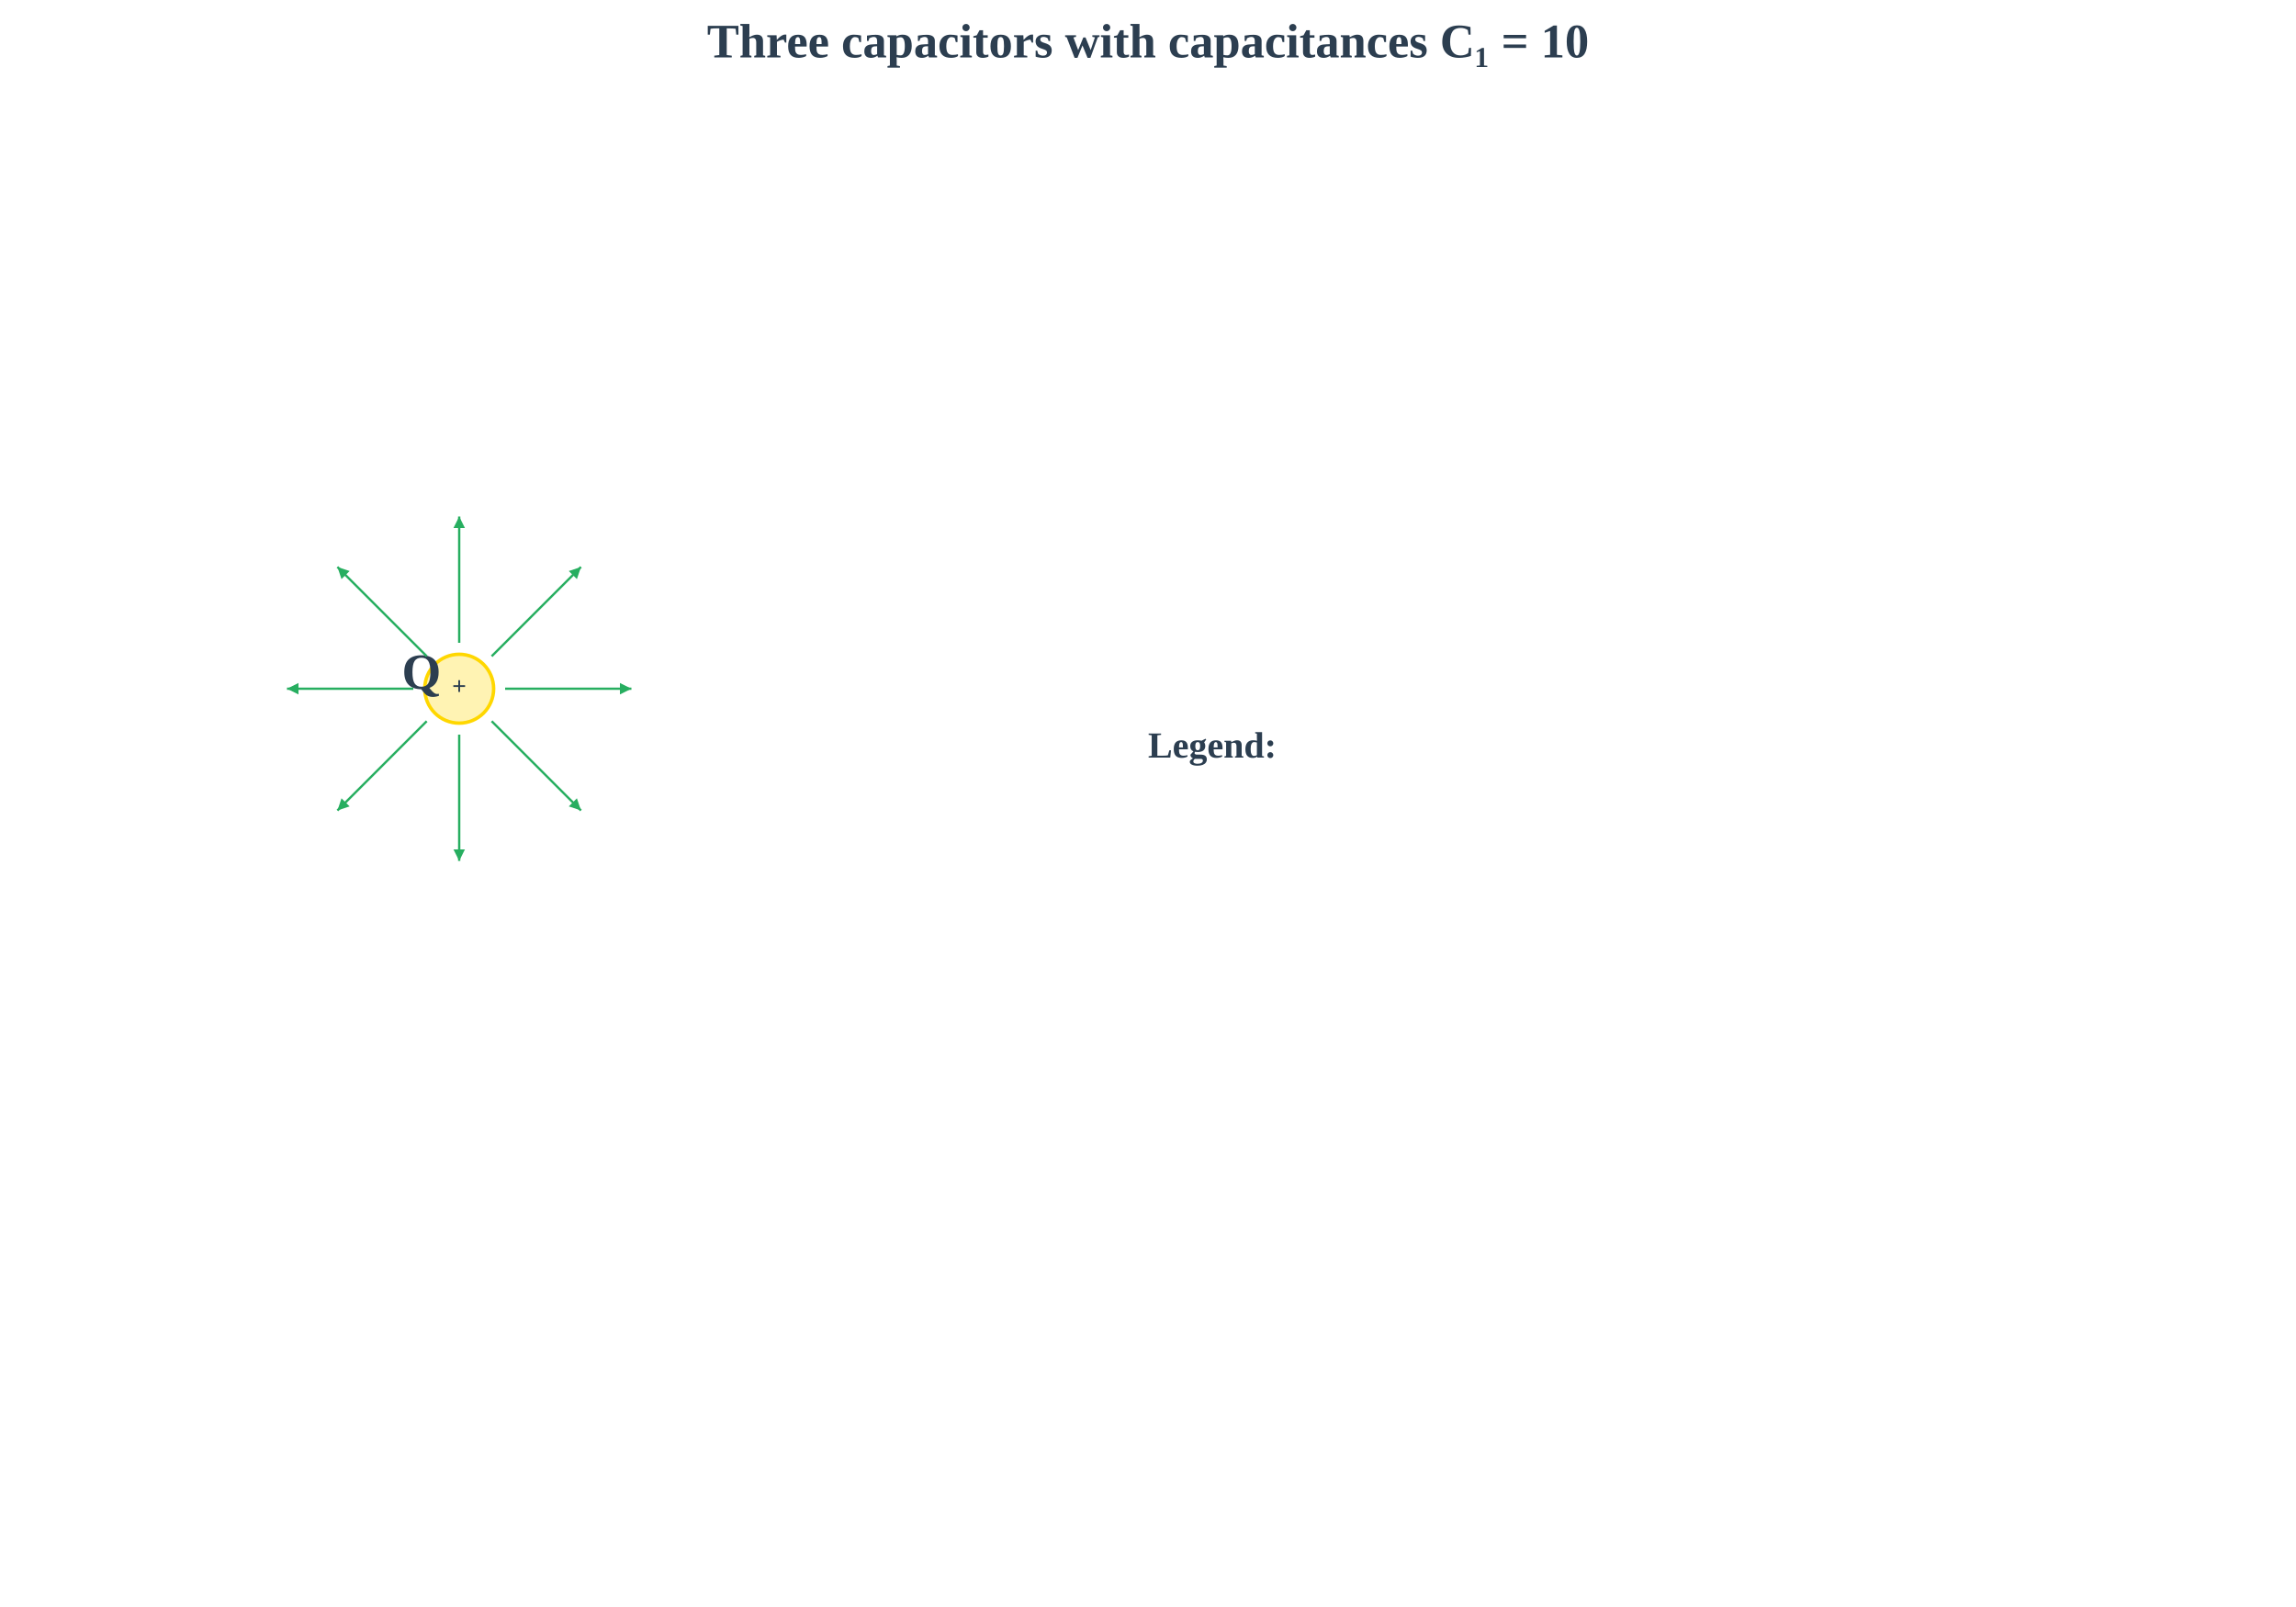
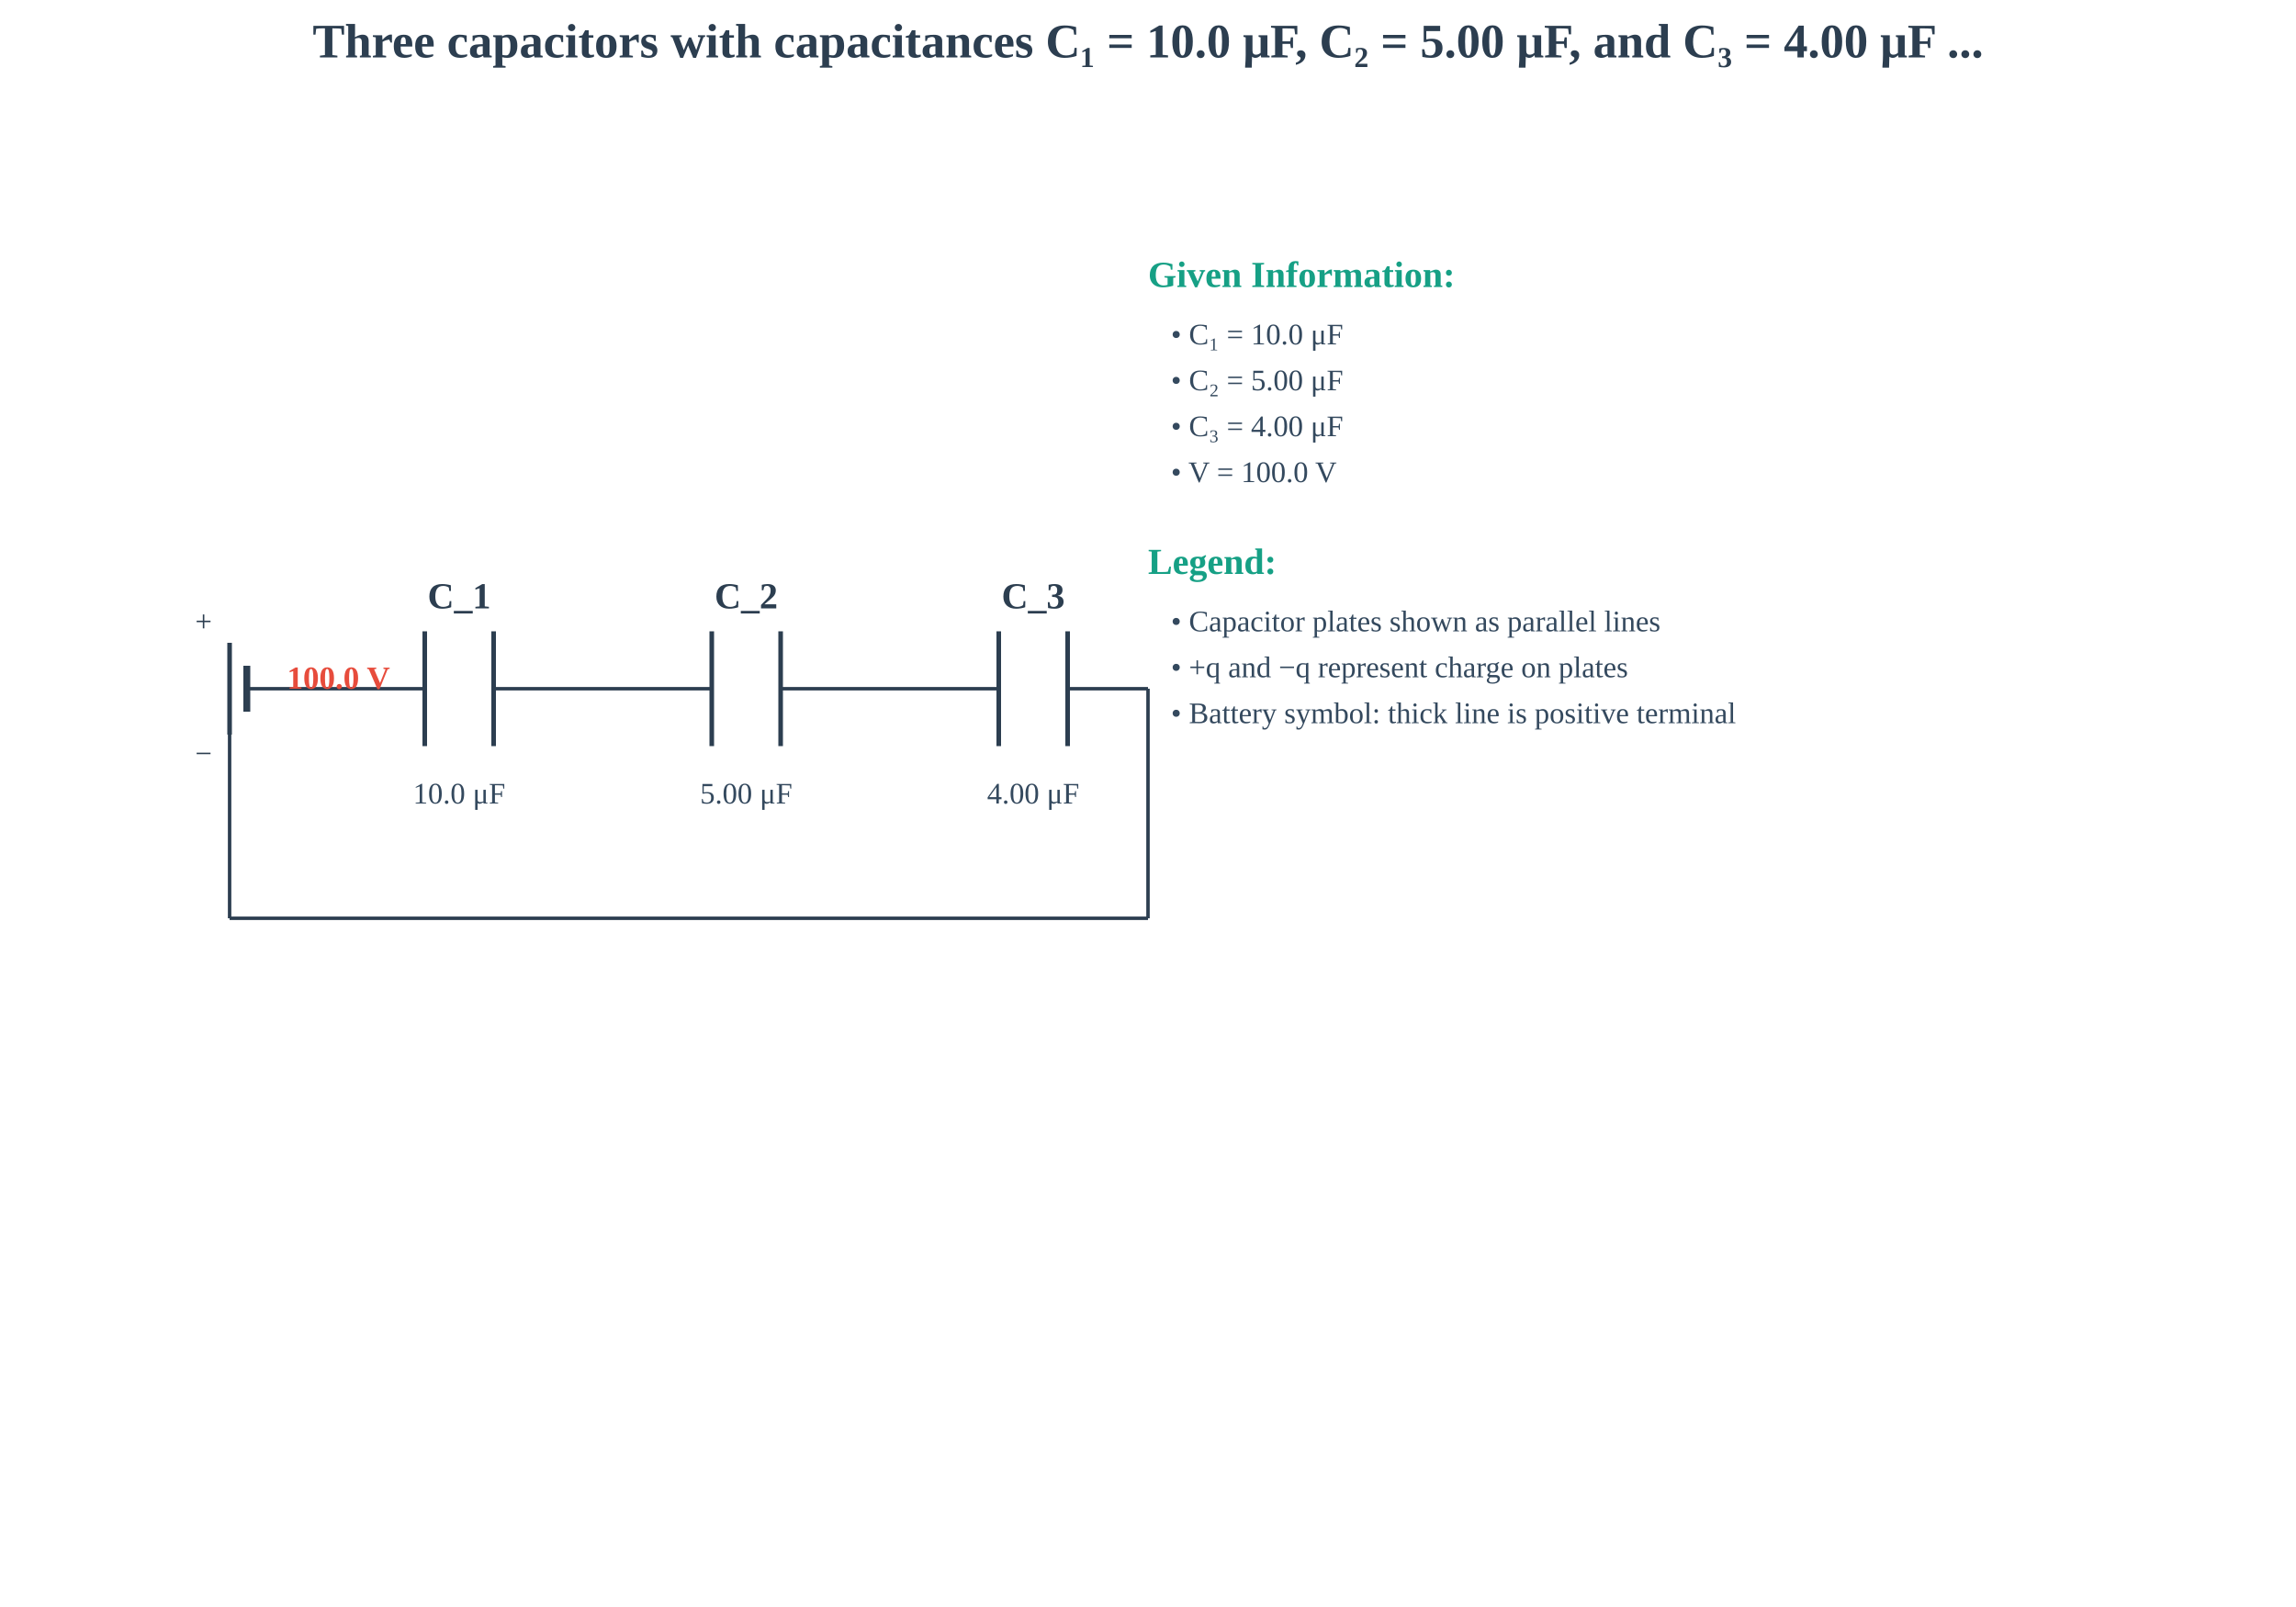
<svg xmlns="http://www.w3.org/2000/svg" viewBox="0 0 2000 1400">
  <rect width="2000" height="1400" fill="#ffffff" />
  <defs>
    <marker id="arrowRed" markerWidth="5" markerHeight="5" refX="5" refY="2.5" orient="auto">
      <path d="M 0 0 L 5 2.5 L 0 5 z" fill="#e74c3c" />
    </marker>
    <marker id="arrowBlue" markerWidth="5" markerHeight="5" refX="5" refY="2.5" orient="auto">
      <path d="M 0 0 L 5 2.5 L 0 5 z" fill="#3498db" />
    </marker>
    <marker id="arrowGreen" markerWidth="5" markerHeight="5" refX="5" refY="2.5" orient="auto">
      <path d="M 0 0 L 5 2.5 L 0 5 z" fill="#27ae60" />
    </marker>
    <marker id="arrowPurple" markerWidth="5" markerHeight="5" refX="5" refY="2.5" orient="auto">
      <path d="M 0 0 L 5 2.5 L 0 5 z" fill="#9b59b6" />
    </marker>
    <marker id="arrowOrange" markerWidth="5" markerHeight="5" refX="5" refY="2.5" orient="auto">
      <path d="M 0 0 L 5 2.5 L 0 5 z" fill="#e67e22" />
    </marker>
  </defs>
-   <text x="1000.0" y="50" text-anchor="middle" font-size="42" font-weight="bold" fill="#2c3e50">Three capacitors with capacitances C₁ = 10</text>
+   <text x="1000" y="50" text-anchor="middle" font-size="42" font-weight="bold" fill="#2c3e50">Three capacitors with capacitances C₁ = 10.0 μF, C₂ = 5.00 μF, and C₃ = 4.00 μF ...</text>
  <g id="main-diagram">
-     <circle cx="400" cy="600" r="30" fill="#FFD700" fill-opacity="0.3" stroke="#FFD700" stroke-width="3" />
-     <text x="400" y="605" text-anchor="middle" font-size="22" font-weight="bold" fill="#2c3e50">+</text>
-     <text x="350" y="600" font-size="44" font-weight="bold" fill="#2c3e50">Q</text>
-     <line x1="440.0" y1="600.0" x2="550.0" y2="600.0" stroke="#27ae60" stroke-width="2" marker-end="url(#arrowGreen)" />
-     <line x1="428.284" y1="628.284" x2="506.066" y2="706.066" stroke="#27ae60" stroke-width="2" marker-end="url(#arrowGreen)" />
-     <line x1="400.0" y1="640.0" x2="400.0" y2="750.0" stroke="#27ae60" stroke-width="2" marker-end="url(#arrowGreen)" />
-     <line x1="371.716" y1="628.284" x2="293.934" y2="706.066" stroke="#27ae60" stroke-width="2" marker-end="url(#arrowGreen)" />
-     <line x1="360.0" y1="600.0" x2="250.0" y2="600.0" stroke="#27ae60" stroke-width="2" marker-end="url(#arrowGreen)" />
-     <line x1="371.716" y1="571.716" x2="293.934" y2="493.934" stroke="#27ae60" stroke-width="2" marker-end="url(#arrowGreen)" />
-     <line x1="400.0" y1="560.0" x2="400.0" y2="450.0" stroke="#27ae60" stroke-width="2" marker-end="url(#arrowGreen)" />
-     <line x1="428.284" y1="571.716" x2="506.066" y2="493.934" stroke="#27ae60" stroke-width="2" marker-end="url(#arrowGreen)" />
+     <line x1="200" y1="560" x2="200" y2="640" stroke="#2c3e50" stroke-width="4" />
+     <line x1="215" y1="580" x2="215" y2="620" stroke="#2c3e50" stroke-width="6" />
+     <text x="170" y="550" font-size="26" fill="#2c3e50">+</text>
+     <text x="170" y="665" font-size="26" fill="#2c3e50">−</text>
+     <line x1="370" y1="550" x2="370" y2="650" stroke="#2c3e50" stroke-width="4" />
+     <line x1="430" y1="550" x2="430" y2="650" stroke="#2c3e50" stroke-width="4" />
+     <text x="400" y="530" text-anchor="middle" font-size="32" font-weight="bold" fill="#2c3e50">C_1</text>
+     <text x="400" y="700" text-anchor="middle" font-size="26" fill="#34495e">10.0 μF</text>
+     <line x1="620" y1="550" x2="620" y2="650" stroke="#2c3e50" stroke-width="4" />
+     <line x1="680" y1="550" x2="680" y2="650" stroke="#2c3e50" stroke-width="4" />
+     <text x="650" y="530" text-anchor="middle" font-size="32" font-weight="bold" fill="#2c3e50">C_2</text>
+     <text x="650" y="700" text-anchor="middle" font-size="26" fill="#34495e">5.00 μF</text>
+     <line x1="430" y1="600" x2="620" y2="600" stroke="#2c3e50" stroke-width="3" />
+     <line x1="870" y1="550" x2="870" y2="650" stroke="#2c3e50" stroke-width="4" />
+     <line x1="930" y1="550" x2="930" y2="650" stroke="#2c3e50" stroke-width="4" />
+     <text x="900" y="530" text-anchor="middle" font-size="32" font-weight="bold" fill="#2c3e50">C_3</text>
+     <text x="900" y="700" text-anchor="middle" font-size="26" fill="#34495e">4.00 μF</text>
+     <line x1="680" y1="600" x2="870" y2="600" stroke="#2c3e50" stroke-width="3" />
+     <line x1="215" y1="600" x2="370" y2="600" stroke="#2c3e50" stroke-width="3" />
+     <line x1="930" y1="600" x2="1000" y2="600" stroke="#2c3e50" stroke-width="3" />
+     <line x1="1000" y1="600" x2="1000" y2="800" stroke="#2c3e50" stroke-width="3" />
+     <line x1="1000" y1="800" x2="200" y2="800" stroke="#2c3e50" stroke-width="3" />
+     <line x1="200" y1="800" x2="200" y2="640" stroke="#2c3e50" stroke-width="3" />
+     <text x="250" y="600" font-size="28" font-weight="bold" fill="#e74c3c">100.0 V</text>
+   </g>
+   <g id="given-info">
+     <text x="1000" y="250" font-size="32" font-weight="bold" fill="#16a085">Given Information:</text>
+     <text x="1020" y="300" font-size="26" fill="#34495e">• C₁ = 10.0 μF</text>
+     <text x="1020" y="340" font-size="26" fill="#34495e">• C₂ = 5.00 μF</text>
+     <text x="1020" y="380" font-size="26" fill="#34495e">• C₃ = 4.00 μF</text>
+     <text x="1020" y="420" font-size="26" fill="#34495e">• V = 100.0 V</text>
  </g>
  <g id="legend">
-     <text x="1000" y="660" font-size="32" font-weight="bold" fill="#2c3e50">Legend:</text>
+     <text x="1000" y="500" font-size="32" font-weight="bold" fill="#16a085">Legend:</text>
+     <text x="1020" y="550" font-size="26" fill="#34495e">• Capacitor plates shown as parallel lines</text>
+     <text x="1020" y="590" font-size="26" fill="#34495e">• +q and −q represent charge on plates</text>
+     <text x="1020" y="630" font-size="26" fill="#34495e">• Battery symbol: thick line is positive terminal</text>
  </g>
</svg>
